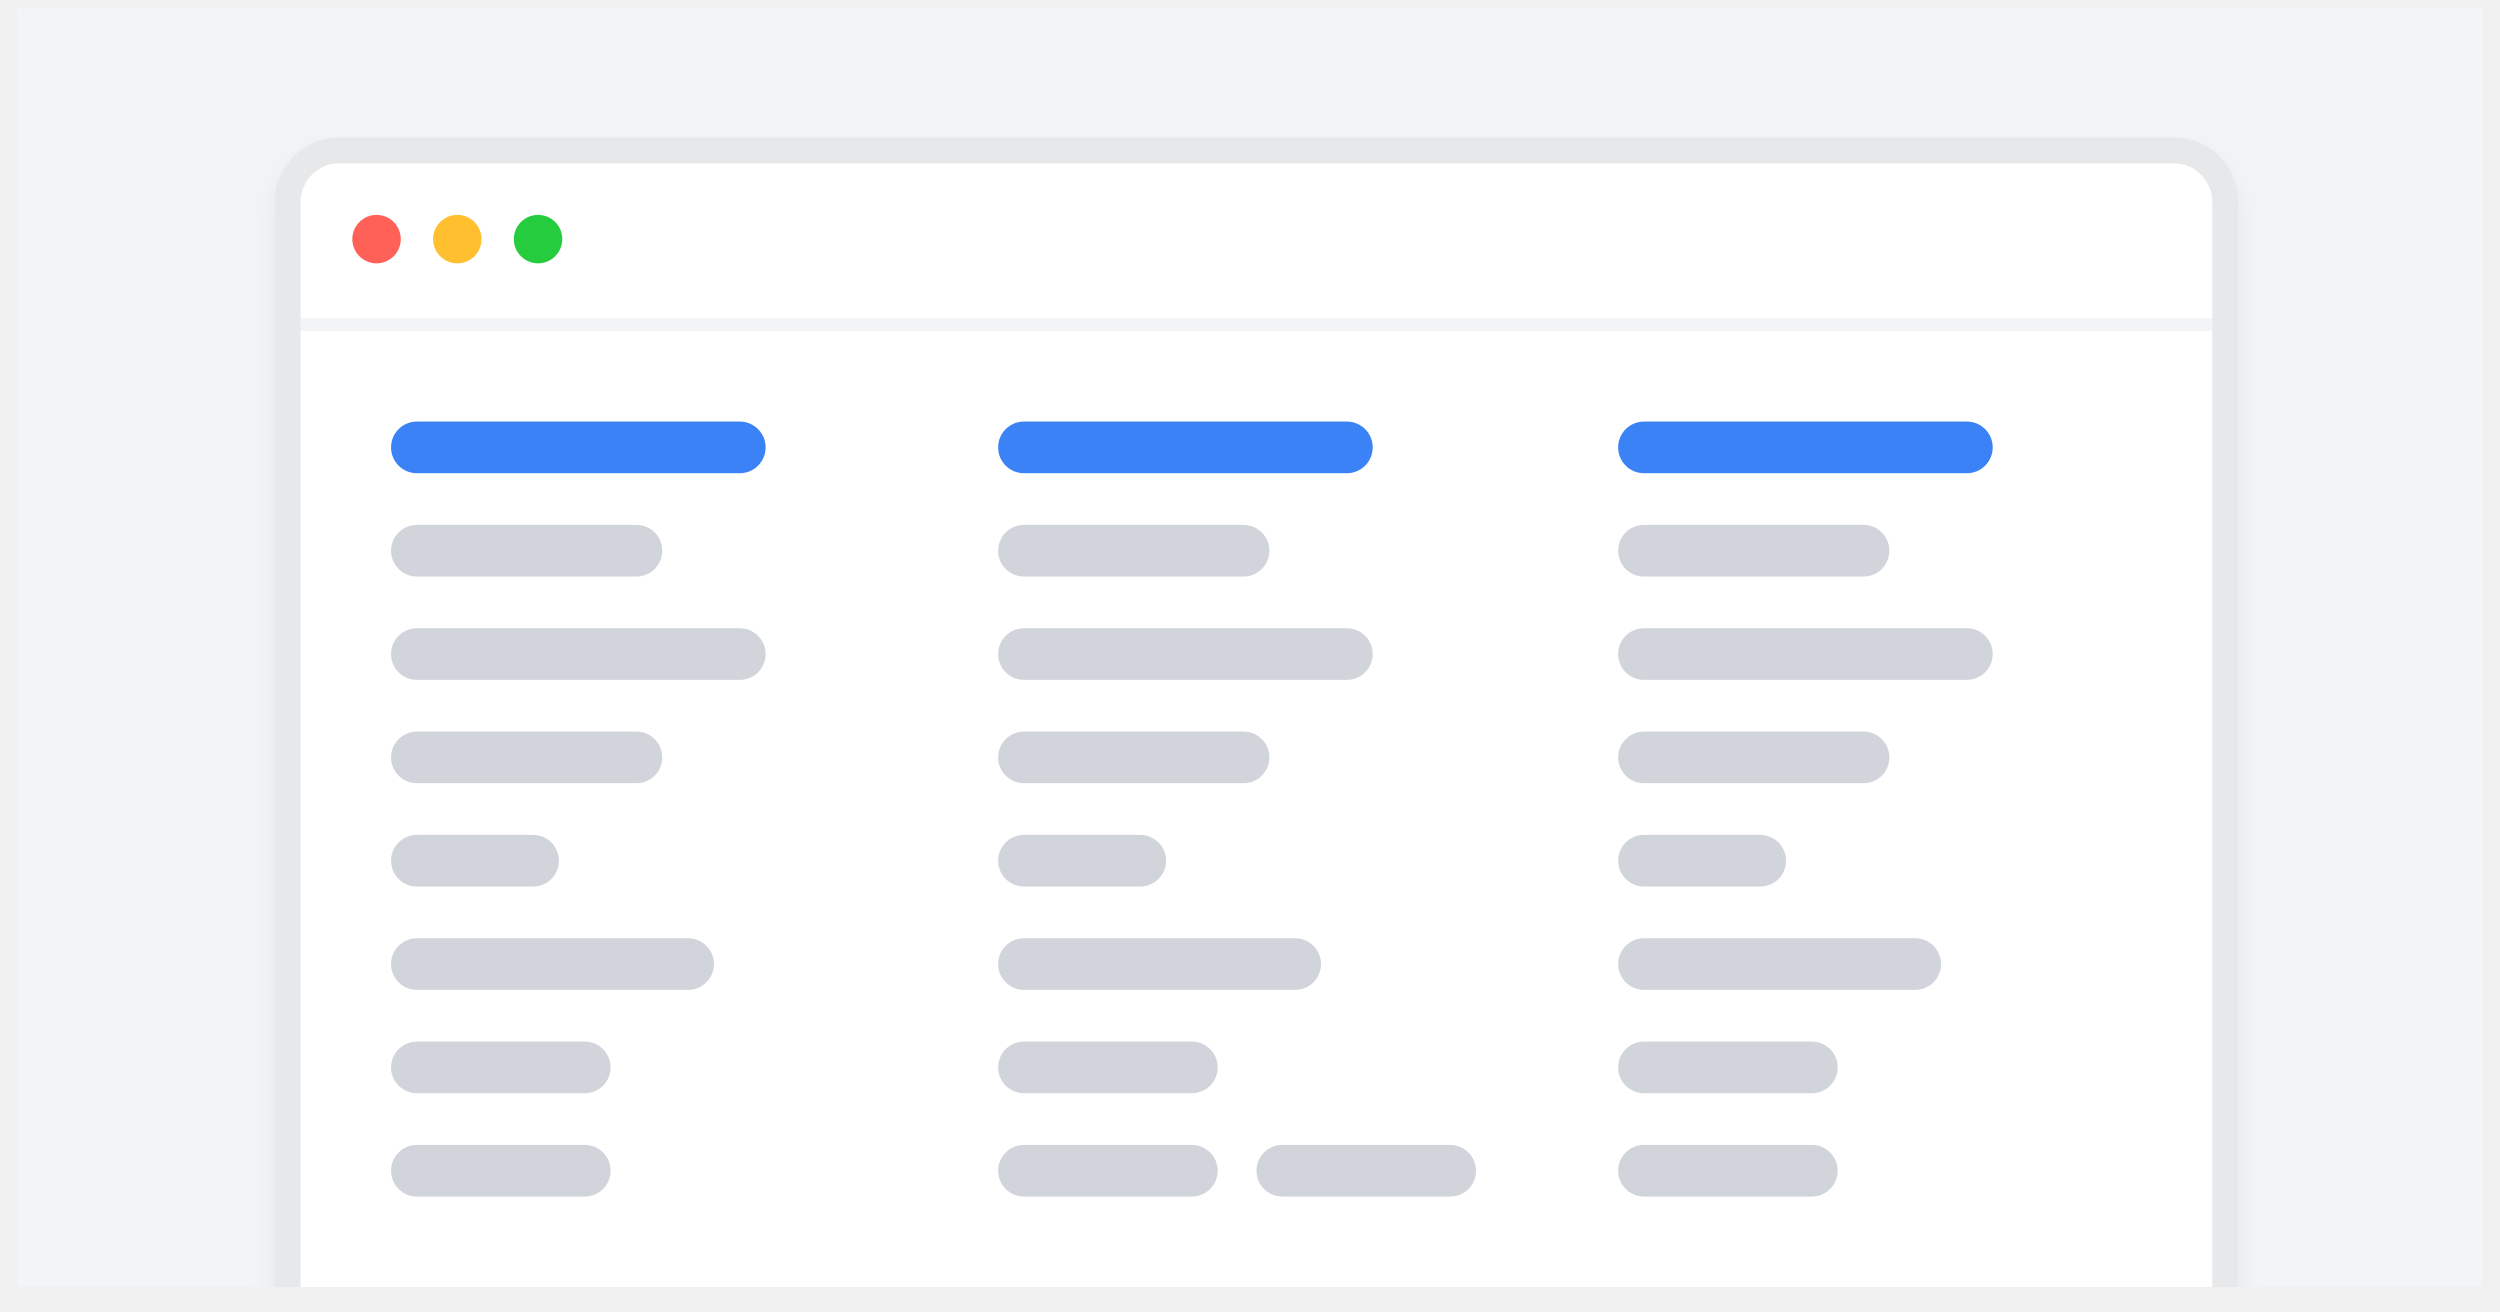
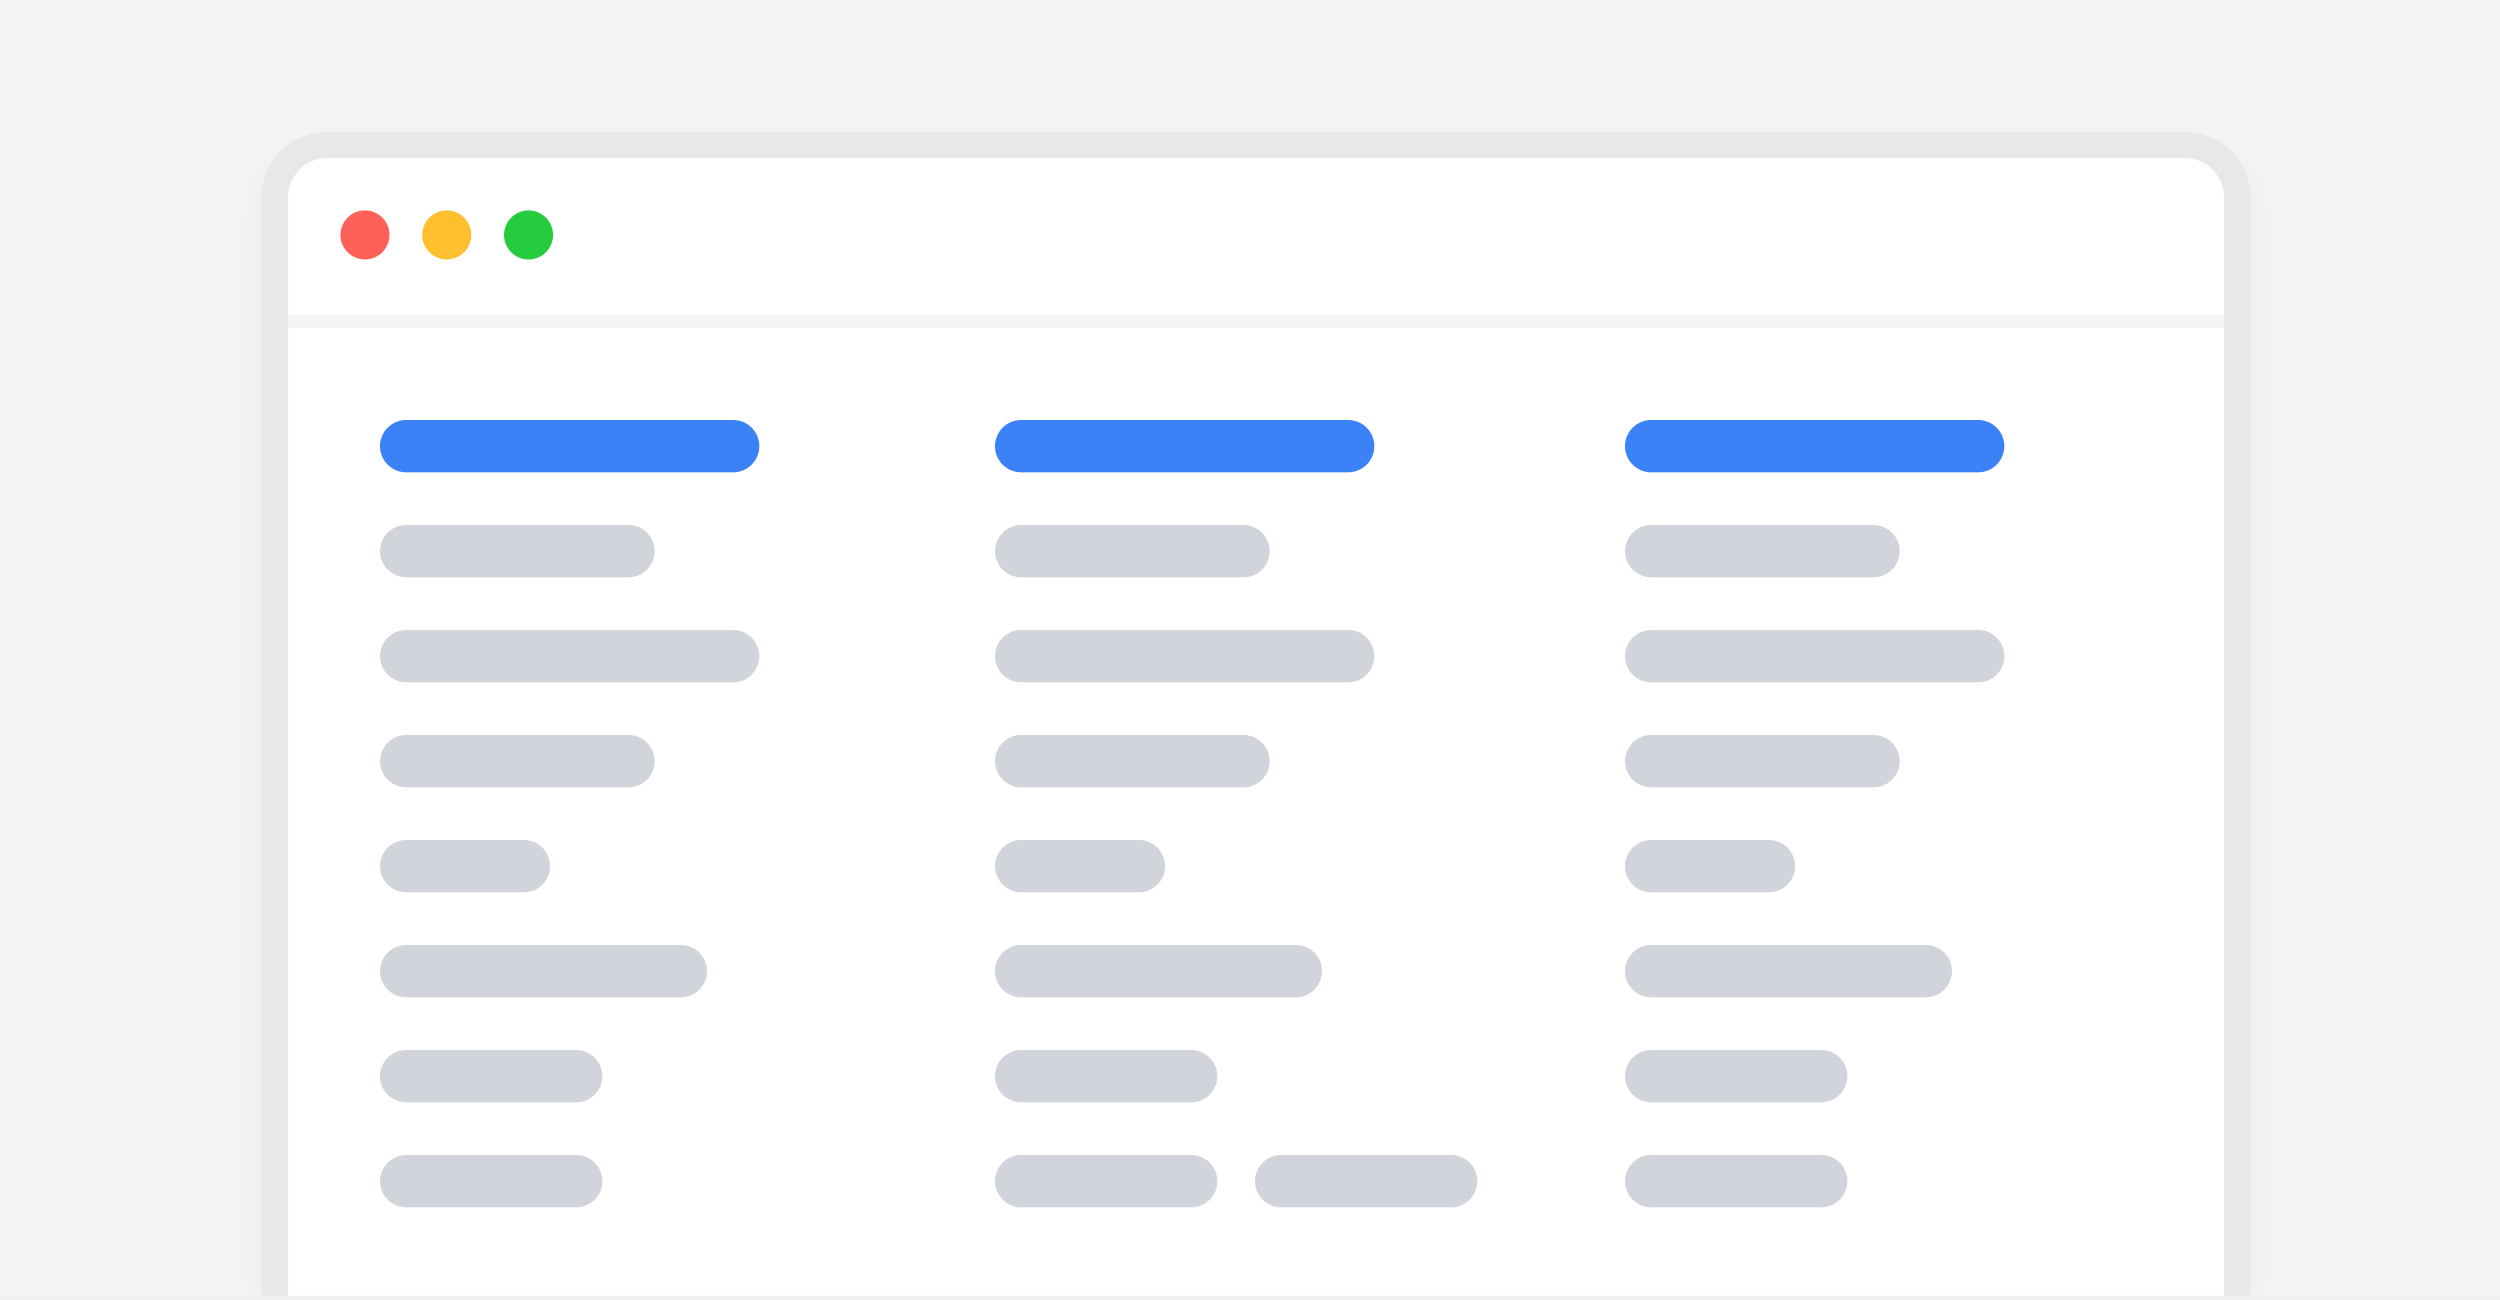
- <svg xmlns="http://www.w3.org/2000/svg" width="1216" height="638" viewBox="0 0 1216 638" fill="none">
+ <svg xmlns="http://www.w3.org/2000/svg" width="500" height="260" viewBox="0 0 500 260" fill="none">
  <g id="Content=columns" clip-path="url(#clip0)" filter="url(#filter0_d)">
-     <rect width="1200" height="622" transform="translate(8 4)" fill="#F3F4F6" />
+     <rect width="500" height="259.16" fill="#F3F4F6" />
    <g id="browser" filter="url(#filter1_d)">
      <g clip-path="url(#clip1)">
-         <path d="M139.937 98.243C139.937 84.362 151.189 73.11 165.07 73.11H1057.21C1071.09 73.11 1082.35 84.362 1082.35 98.243V801.904C1082.35 815.784 1071.09 827.037 1057.21 827.037H165.07C151.189 827.037 139.937 815.784 139.937 801.904V98.243Z" fill="white" />
-         <path id="header" d="M1082.35 161.068H139.937V98.241C139.937 84.362 151.189 73.11 165.068 73.11H1057.21C1071.09 73.11 1082.35 84.361 1082.35 98.241V161.068Z" fill="white" />
-         <line id="divider" x1="139.937" y1="157.927" x2="1082.35" y2="157.927" stroke="#F3F4F6" stroke-width="6.283" />
+         <path d="M55 39.465C55 33.685 59.685 29 65.465 29H436.952C442.732 29 447.418 33.685 447.418 39.465V332.469C447.418 338.249 442.732 342.934 436.952 342.934H65.465C59.685 342.934 55 338.249 55 332.469V39.465Z" fill="white" />
+         <path id="header" d="M447.418 65.626H55V39.465C55 33.685 59.685 29 65.465 29H436.953C442.732 29 447.418 33.685 447.418 39.465V65.626Z" fill="white" />
+         <line id="divider" x1="55" y1="64.318" x2="447.418" y2="64.318" stroke="#F3F4F6" stroke-width="2.616" />
        <g id="handles">
-           <circle id="close" cx="183.148" cy="116.309" r="11.785" fill="#FF6159" />
-           <circle id="minimize" cx="222.431" cy="116.309" r="11.785" fill="#FFBF2F" />
-           <circle id="fullscreen" cx="261.714" cy="116.309" r="11.785" fill="#25CC3E" />
+           <circle id="close" cx="72.993" cy="46.988" r="4.907" fill="#FF6159" />
+           <circle id="minimize" cx="89.35" cy="46.988" r="4.907" fill="#FFBF2F" />
+           <circle id="fullscreen" cx="105.708" cy="46.988" r="4.907" fill="#25CC3E" />
        </g>
      </g>
-       <path d="M165.07 79.393H1057.21V66.827H165.07V79.393ZM1076.06 98.243V801.904H1088.63V98.243H1076.06ZM1057.21 820.754H165.07V833.319H1057.21V820.754ZM146.22 801.904V98.243H133.654V801.904H146.22ZM165.07 820.754C154.659 820.754 146.22 812.314 146.22 801.904H133.654C133.654 819.254 147.72 833.319 165.07 833.319V820.754ZM1076.06 801.904C1076.06 812.314 1067.62 820.754 1057.21 820.754V833.319C1074.56 833.319 1088.63 819.254 1088.63 801.904H1076.06ZM1057.21 79.393C1067.62 79.393 1076.06 87.832 1076.06 98.243H1088.63C1088.63 80.892 1074.56 66.827 1057.21 66.827V79.393ZM165.07 66.827C147.72 66.827 133.654 80.892 133.654 98.243H146.22C146.22 87.832 154.659 79.393 165.07 79.393V66.827Z" fill="#E7E8EA" />
+       <path d="M65.465 31.616H436.952V26.384H65.465V31.616ZM444.801 39.465V332.469H450.034V39.465H444.801ZM436.952 340.318H65.465V345.55H436.952V340.318ZM57.616 332.469V39.465H52.384V332.469H57.616ZM65.465 340.318C61.13 340.318 57.616 336.804 57.616 332.469H52.384C52.384 339.694 58.24 345.55 65.465 345.55V340.318ZM444.801 332.469C444.801 336.804 441.287 340.318 436.952 340.318V345.55C444.177 345.55 450.034 339.693 450.034 332.469H444.801ZM436.952 31.616C441.287 31.616 444.801 35.13 444.801 39.465H450.034C450.034 32.241 444.177 26.384 436.952 26.384V31.616ZM65.465 26.384C58.241 26.384 52.384 32.241 52.384 39.465H57.616C57.616 35.13 61.13 31.616 65.465 31.616V26.384Z" fill="#E7E8EA" />
    </g>
    <g id="columns">
      <g id="column 1">
-         <rect id="text" x="190.199" y="255.309" width="131.937" height="25.131" rx="12.565" fill="#D1D5DB" />
-         <rect id="text_2" x="190.199" y="305.571" width="182.199" height="25.131" rx="12.565" fill="#D1D5DB" />
-         <rect id="text_3" x="190.199" y="355.832" width="131.937" height="25.131" rx="12.565" fill="#D1D5DB" />
-         <rect id="text_4" x="190.199" y="406.094" width="81.675" height="25.131" rx="12.565" fill="#D1D5DB" />
-         <rect id="text_5" x="190.199" y="456.356" width="157.068" height="25.131" rx="12.565" fill="#D1D5DB" />
-         <rect id="text_6" x="190.199" y="506.618" width="106.806" height="25.131" rx="12.565" fill="#D1D5DB" />
-         <rect id="text_7" x="190.199" y="556.88" width="106.806" height="25.131" rx="12.565" fill="#D1D5DB" />
-         <rect id="headline" x="190.199" y="205.047" width="182.199" height="25.131" rx="12.565" fill="#3B82F6" />
+         <rect id="text" x="76" y="105" width="54.938" height="10.464" rx="5.232" fill="#D1D5DB" />
+         <rect id="text_2" x="76" y="126" width="75.867" height="10.464" rx="5.232" fill="#D1D5DB" />
+         <rect id="text_3" x="76" y="147" width="54.938" height="10.464" rx="5.232" fill="#D1D5DB" />
+         <rect id="text_4" x="76" y="168" width="34.01" height="10.464" rx="5.232" fill="#D1D5DB" />
+         <rect id="text_5" x="76" y="189" width="65.403" height="10.464" rx="5.232" fill="#D1D5DB" />
+         <rect id="text_6" x="76" y="210" width="44.474" height="10.464" rx="5.232" fill="#D1D5DB" />
+         <rect id="text_7" x="76" y="231" width="44.474" height="10.464" rx="5.232" fill="#D1D5DB" />
+         <rect id="headline" x="76" y="84" width="75.867" height="10.464" rx="5.232" fill="#3B82F6" />
      </g>
      <g id="column 2">
-         <rect id="text_8" x="485.487" y="255.309" width="131.937" height="25.131" rx="12.565" fill="#D1D5DB" />
-         <rect id="text_9" x="485.487" y="305.571" width="182.199" height="25.131" rx="12.565" fill="#D1D5DB" />
-         <rect id="text_10" x="485.487" y="355.832" width="131.937" height="25.131" rx="12.565" fill="#D1D5DB" />
-         <rect id="text_11" x="485.487" y="406.094" width="81.675" height="25.131" rx="12.565" fill="#D1D5DB" />
-         <rect id="text_12" x="485.487" y="456.356" width="157.068" height="25.131" rx="12.565" fill="#D1D5DB" />
-         <rect id="text_13" x="485.487" y="506.618" width="106.806" height="25.131" rx="12.565" fill="#D1D5DB" />
-         <rect id="text_14" x="485.487" y="556.88" width="106.806" height="25.131" rx="12.565" fill="#D1D5DB" />
-         <rect id="text_15" x="611.141" y="556.88" width="106.806" height="25.131" rx="12.565" fill="#D1D5DB" />
-         <rect id="headline_2" x="485.487" y="205.047" width="182.199" height="25.131" rx="12.565" fill="#3B82F6" />
+         <rect id="text_8" x="199" y="105" width="54.938" height="10.464" rx="5.232" fill="#D1D5DB" />
+         <rect id="text_9" x="199" y="126" width="75.867" height="10.464" rx="5.232" fill="#D1D5DB" />
+         <rect id="text_10" x="199" y="147" width="54.938" height="10.464" rx="5.232" fill="#D1D5DB" />
+         <rect id="text_11" x="199" y="168" width="34.01" height="10.464" rx="5.232" fill="#D1D5DB" />
+         <rect id="text_12" x="199" y="189" width="65.403" height="10.464" rx="5.232" fill="#D1D5DB" />
+         <rect id="text_13" x="199" y="210" width="44.474" height="10.464" rx="5.232" fill="#D1D5DB" />
+         <rect id="text_14" x="199" y="231" width="44.474" height="10.464" rx="5.232" fill="#D1D5DB" />
+         <rect id="text_15" x="251" y="231" width="44.474" height="10.464" rx="5.232" fill="#D1D5DB" />
+         <rect id="headline_2" x="199" y="84" width="75.867" height="10.464" rx="5.232" fill="#3B82F6" />
      </g>
      <g id="column 3">
-         <rect id="text_16" x="787.058" y="255.309" width="131.937" height="25.131" rx="12.565" fill="#D1D5DB" />
-         <rect id="text_17" x="787.058" y="305.571" width="182.199" height="25.131" rx="12.565" fill="#D1D5DB" />
-         <rect id="text_18" x="787.058" y="355.832" width="131.937" height="25.131" rx="12.565" fill="#D1D5DB" />
-         <rect id="text_19" x="787.058" y="406.094" width="81.675" height="25.131" rx="12.565" fill="#D1D5DB" />
-         <rect id="text_20" x="787.058" y="456.356" width="157.068" height="25.131" rx="12.565" fill="#D1D5DB" />
-         <rect id="text_21" x="787.058" y="506.618" width="106.806" height="25.131" rx="12.565" fill="#D1D5DB" />
-         <rect id="text_22" x="787.058" y="556.88" width="106.806" height="25.131" rx="12.565" fill="#D1D5DB" />
-         <rect id="headline_3" x="787.057" y="205.047" width="182.199" height="25.131" rx="12.565" fill="#3B82F6" />
+         <rect id="text_16" x="325" y="105" width="54.938" height="10.464" rx="5.232" fill="#D1D5DB" />
+         <rect id="text_17" x="325" y="126" width="75.867" height="10.464" rx="5.232" fill="#D1D5DB" />
+         <rect id="text_18" x="325" y="147" width="54.938" height="10.464" rx="5.232" fill="#D1D5DB" />
+         <rect id="text_19" x="325" y="168" width="34.01" height="10.464" rx="5.232" fill="#D1D5DB" />
+         <rect id="text_20" x="325" y="189" width="65.403" height="10.464" rx="5.232" fill="#D1D5DB" />
+         <rect id="text_21" x="325" y="210" width="44.474" height="10.464" rx="5.232" fill="#D1D5DB" />
+         <rect id="text_22" x="325" y="231" width="44.474" height="10.464" rx="5.232" fill="#D1D5DB" />
+         <rect id="headline_3" x="325" y="84" width="75.867" height="10.464" rx="5.232" fill="#3B82F6" />
      </g>
    </g>
  </g>
  <defs>
-     <filter id="filter0_d" x="0.03" y="0.015" width="1215.94" height="637.939" filterUnits="userSpaceOnUse" color-interpolation-filters="sRGB">
+     <filter id="filter0_d" x="-3.319" y="-1.659" width="506.637" height="265.797" filterUnits="userSpaceOnUse" color-interpolation-filters="sRGB">
      <feFlood flood-opacity="0" result="BackgroundImageFix" />
      <feColorMatrix in="SourceAlpha" type="matrix" values="0 0 0 0 0 0 0 0 0 0 0 0 0 0 0 0 0 0 127 0" result="hardAlpha" />
-       <feOffset dy="3.985" />
-       <feGaussianBlur stdDeviation="3.985" />
+       <feOffset dy="1.659" />
+       <feGaussianBlur stdDeviation="1.659" />
      <feColorMatrix type="matrix" values="0 0 0 0 0 0 0 0 0 0 0 0 0 0 0 0 0 0 0.05 0" />
      <feBlend mode="normal" in2="BackgroundImageFix" result="effect1_dropShadow" />
      <feBlend mode="normal" in="SourceGraphic" in2="effect1_dropShadow" result="shape" />
    </filter>
-     <filter id="filter1_d" x="121.089" y="60.544" width="980.105" height="791.623" filterUnits="userSpaceOnUse" color-interpolation-filters="sRGB">
+     <filter id="filter1_d" x="47.152" y="23.768" width="408.114" height="329.631" filterUnits="userSpaceOnUse" color-interpolation-filters="sRGB">
      <feFlood flood-opacity="0" result="BackgroundImageFix" />
      <feColorMatrix in="SourceAlpha" type="matrix" values="0 0 0 0 0 0 0 0 0 0 0 0 0 0 0 0 0 0 127 0" result="hardAlpha" />
-       <feOffset dy="6.283" />
-       <feGaussianBlur stdDeviation="6.283" />
+       <feOffset dy="2.616" />
+       <feGaussianBlur stdDeviation="2.616" />
      <feColorMatrix type="matrix" values="0 0 0 0 0 0 0 0 0 0 0 0 0 0 0 0 0 0 0.05 0" />
      <feBlend mode="normal" in2="BackgroundImageFix" result="effect1_dropShadow" />
      <feBlend mode="normal" in="SourceGraphic" in2="effect1_dropShadow" result="shape" />
    </filter>
    <clipPath id="clip0">
-       <rect width="1200" height="622" fill="white" transform="translate(8 4)" />
+       <rect width="500" height="259.16" fill="white" />
    </clipPath>
    <clipPath id="clip1">
-       <path d="M139.937 98.243C139.937 84.362 151.189 73.11 165.07 73.11H1057.21C1071.09 73.11 1082.35 84.362 1082.35 98.243V801.904C1082.35 815.784 1071.09 827.037 1057.21 827.037H165.07C151.189 827.037 139.937 815.784 139.937 801.904V98.243Z" fill="white" />
+       <path d="M55 39.465C55 33.685 59.685 29 65.465 29H436.952C442.732 29 447.418 33.685 447.418 39.465V332.469C447.418 338.249 442.732 342.934 436.952 342.934H65.465C59.685 342.934 55 338.249 55 332.469V39.465Z" fill="white" />
    </clipPath>
  </defs>
</svg>
